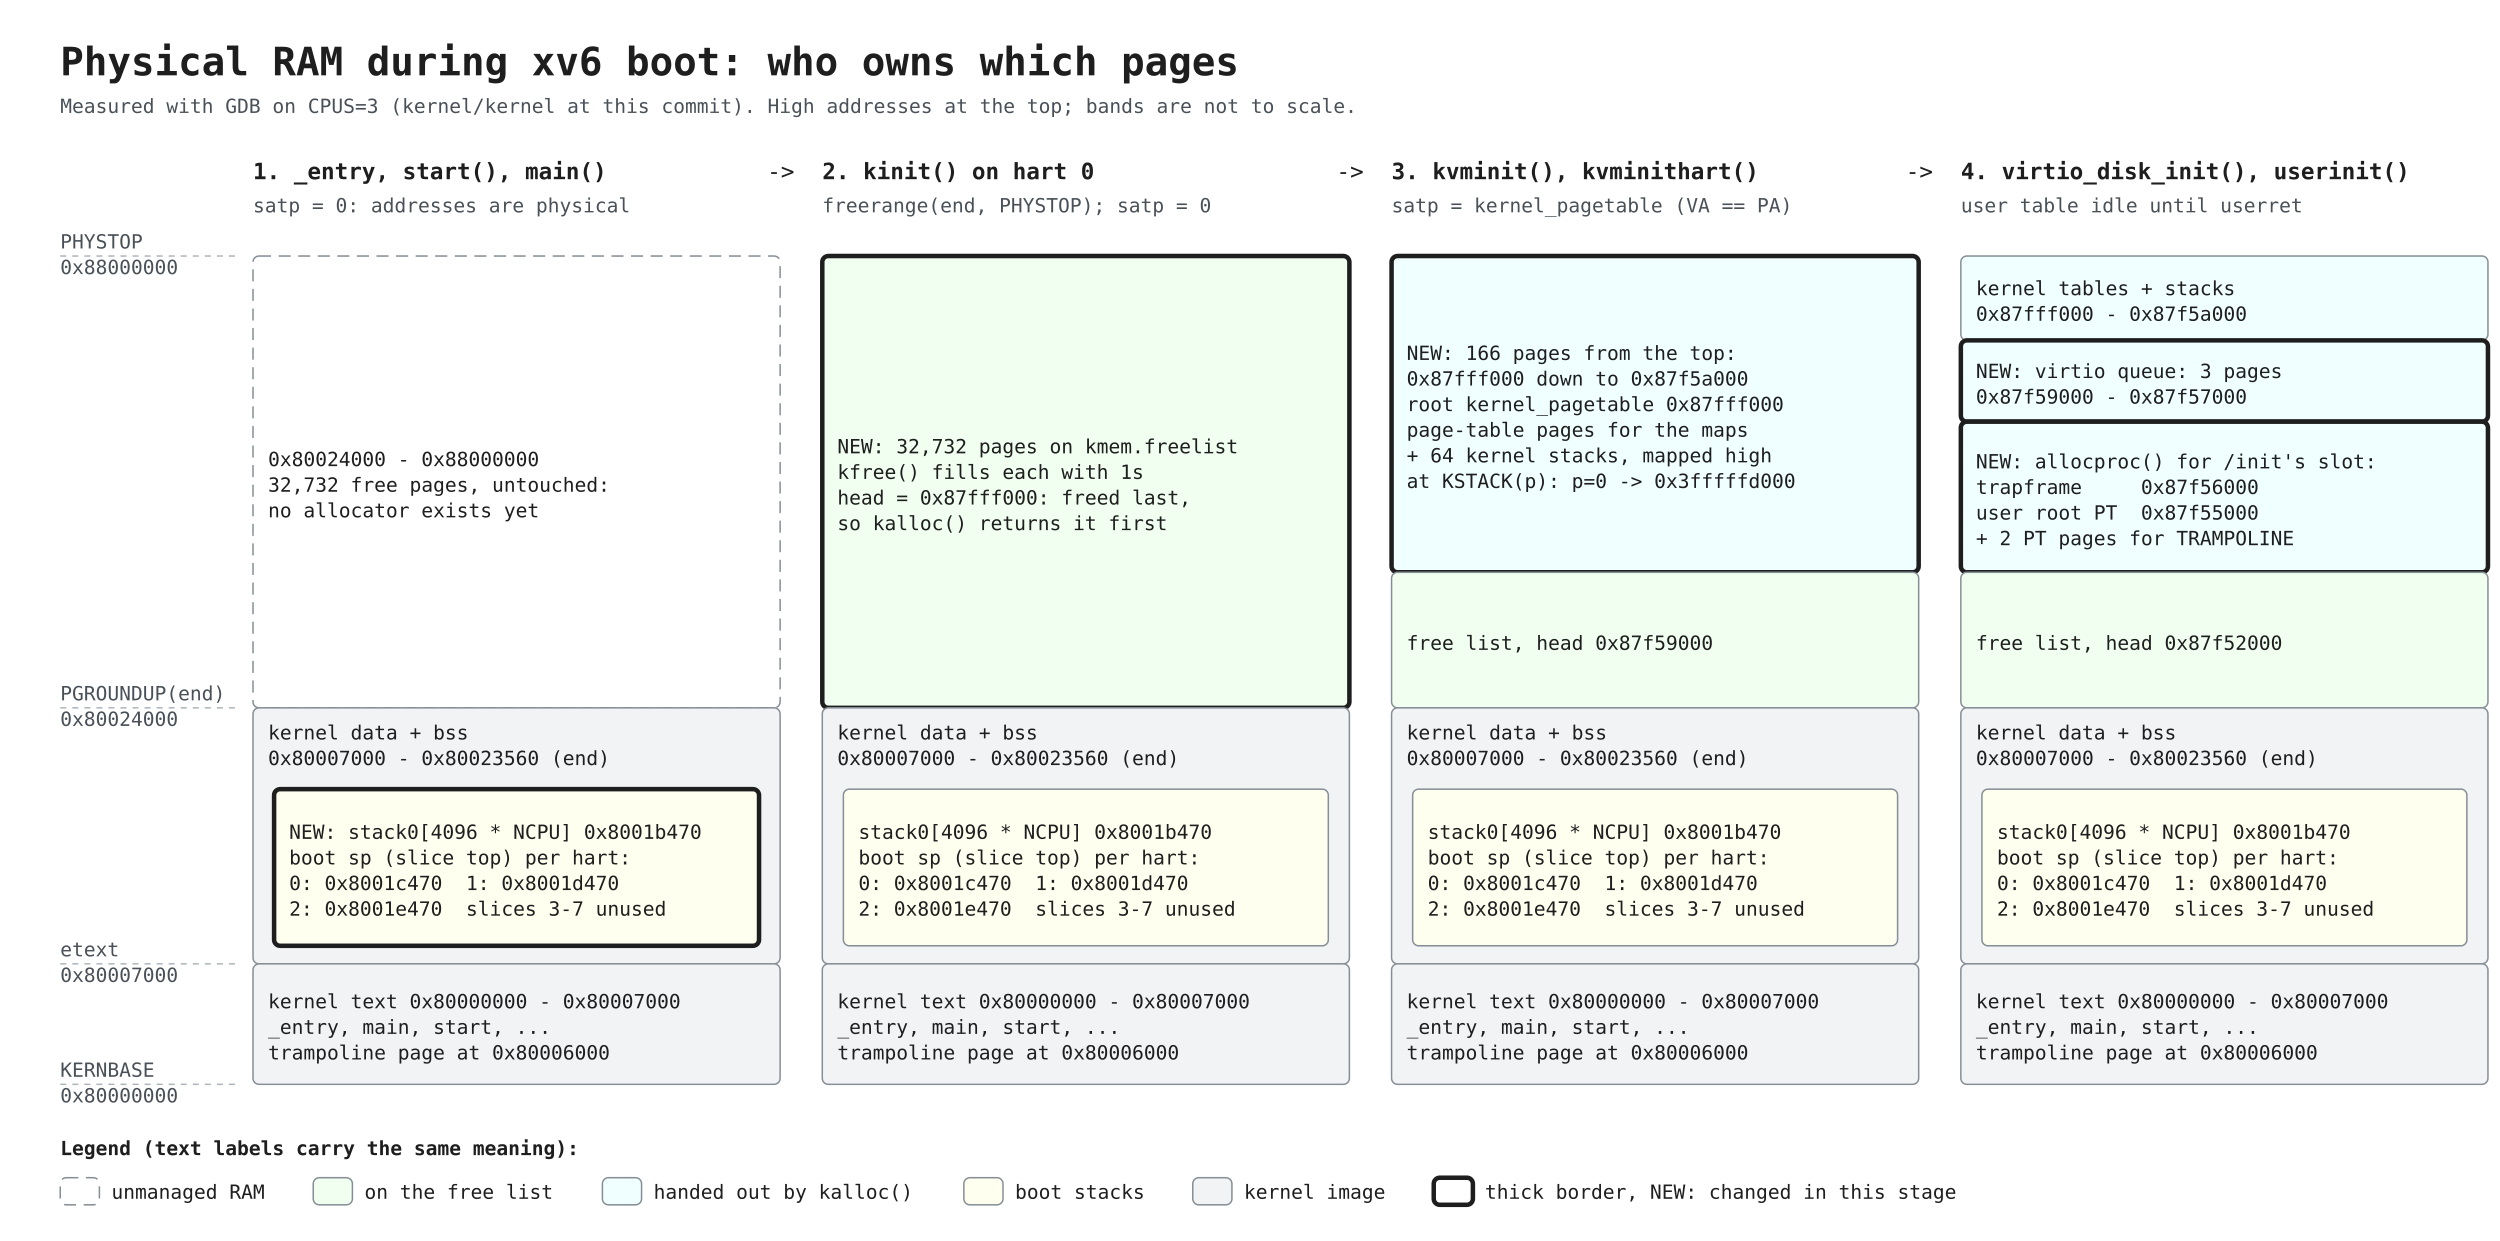
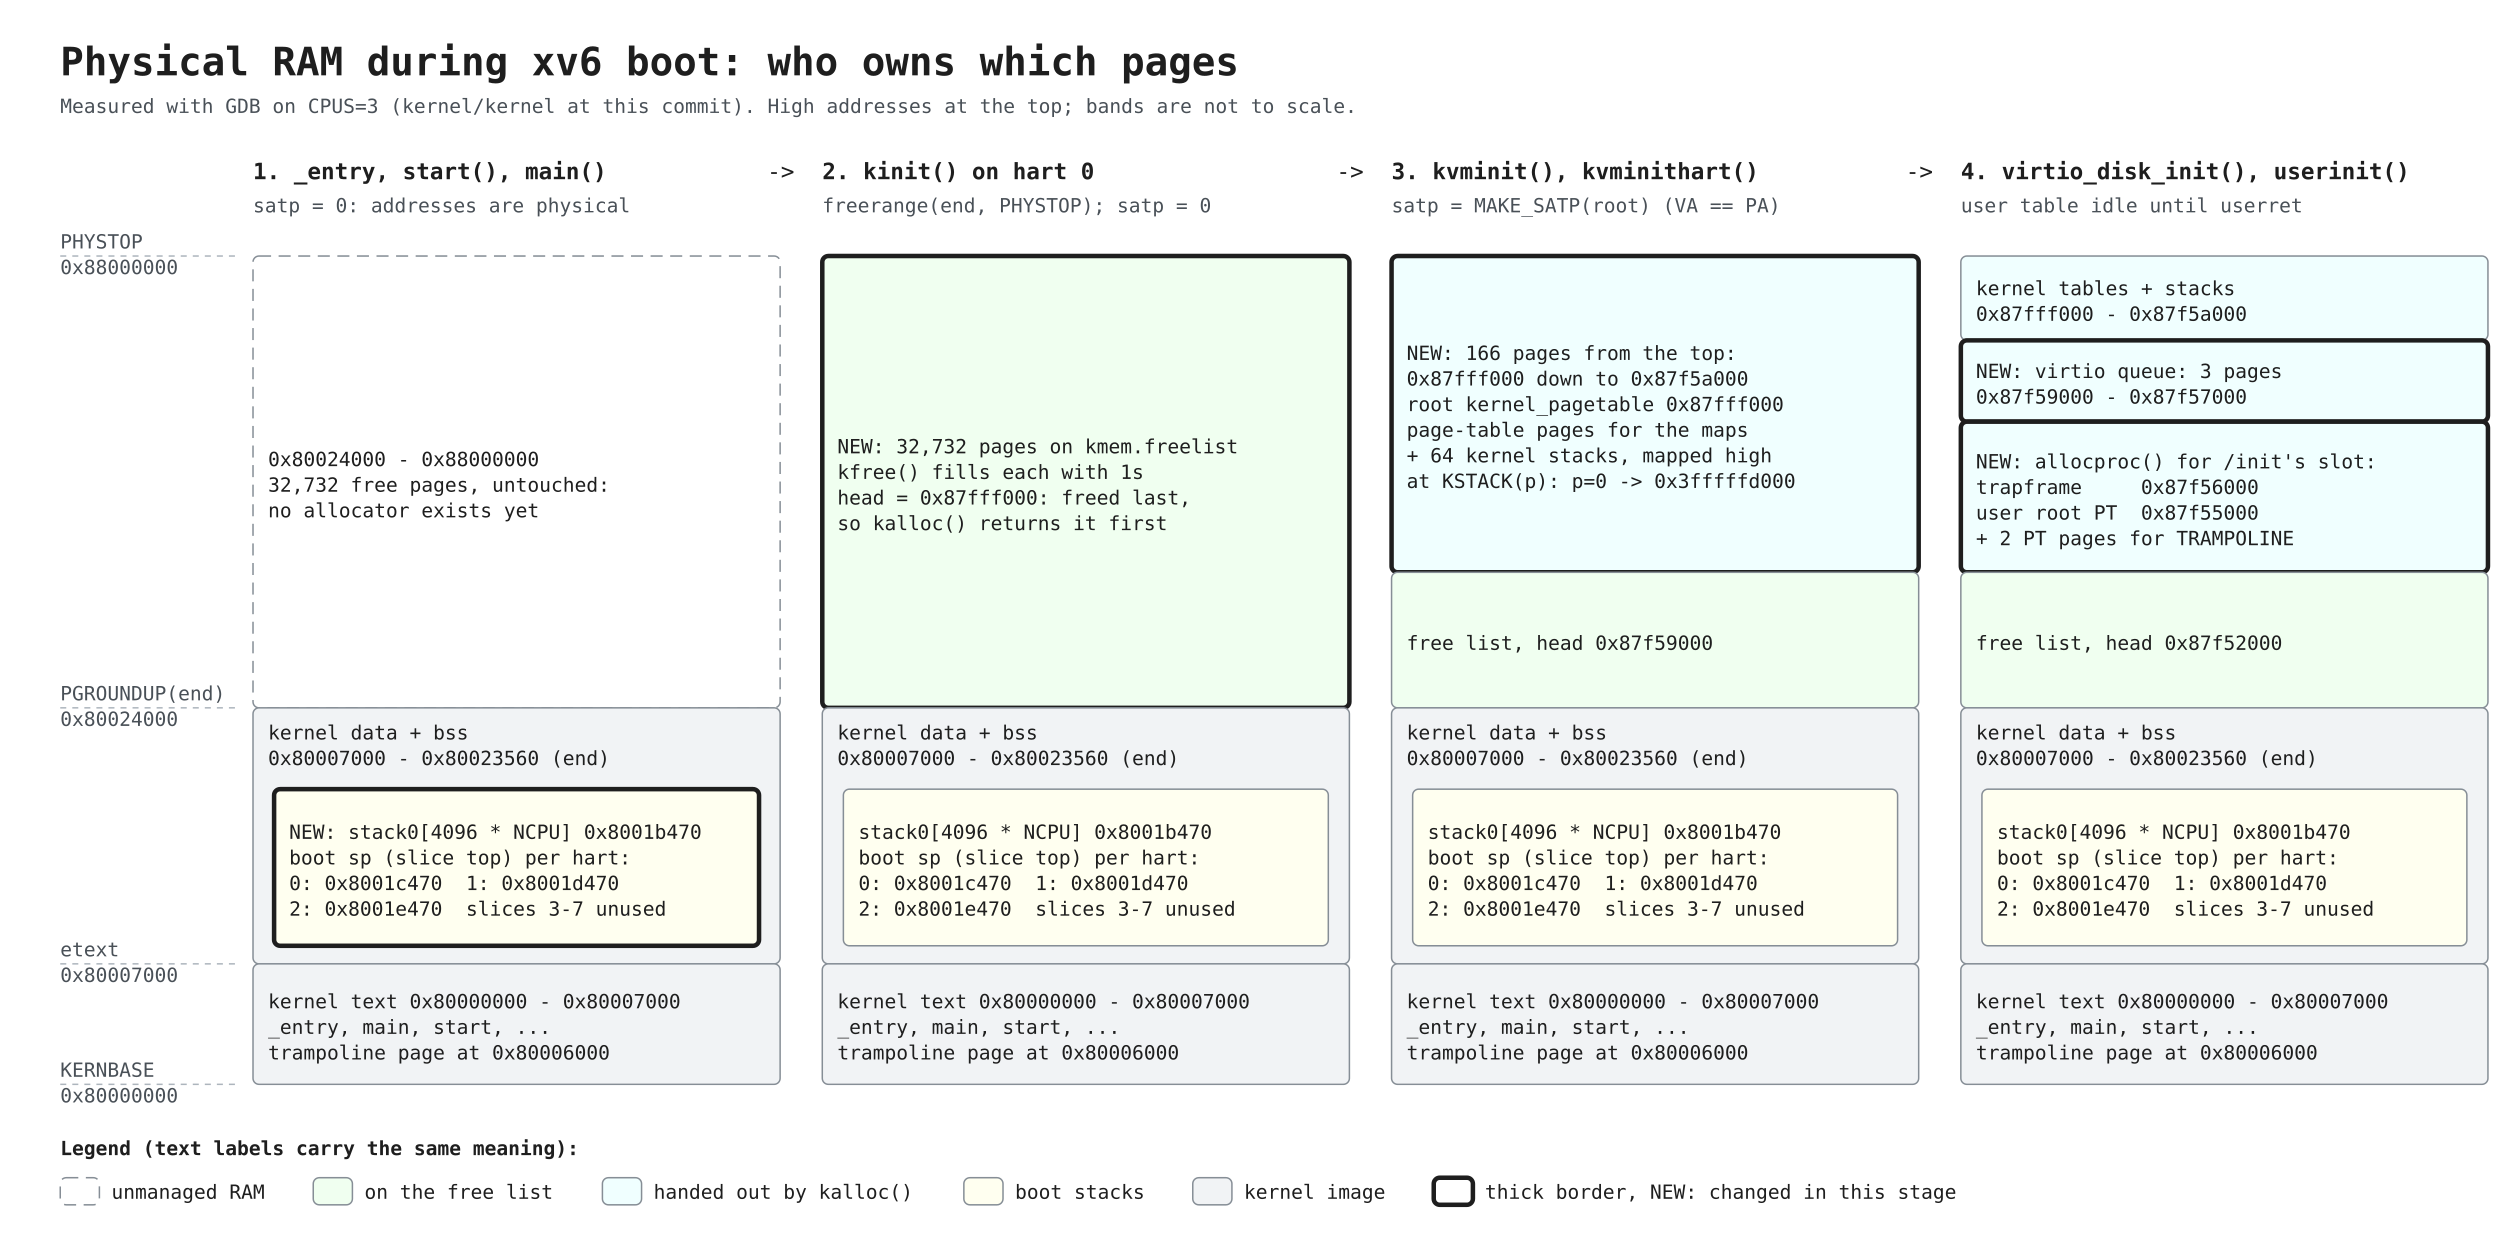
<svg xmlns="http://www.w3.org/2000/svg" viewBox="0 0 1660 824" width="1660" height="824" role="img" aria-labelledby="title desc" font-family="ui-monospace, SFMono-Regular, Menlo, Consolas, Monaco, monospace">
  <rect width="1660" height="824" fill="#ffffff" />
  <line x1="40" y1="170" x2="160" y2="170" stroke="#adb5bd" stroke-dasharray="4 4" />
  <line x1="40" y1="470" x2="160" y2="470" stroke="#adb5bd" stroke-dasharray="4 4" />
  <line x1="40" y1="640" x2="160" y2="640" stroke="#adb5bd" stroke-dasharray="4 4" />
  <line x1="40" y1="720" x2="160" y2="720" stroke="#adb5bd" stroke-dasharray="4 4" />
  <rect x="168" y="170" width="350" height="300" rx="4" fill="#ffffff" stroke="#868e96" stroke-width="1" stroke-dasharray="8 5" />
  <rect x="168" y="470" width="350" height="170" rx="4" fill="#f1f3f5" stroke="#868e96" stroke-width="1" />
  <rect x="182" y="524" width="322" height="104" rx="4" fill="#fffff0" stroke="#1e1e1e" stroke-width="3" />
  <rect x="168" y="640" width="350" height="80" rx="4" fill="#f1f3f5" stroke="#868e96" stroke-width="1" />
  <rect x="546" y="170" width="350" height="300" rx="4" fill="#f0fff0" stroke="#1e1e1e" stroke-width="3" />
  <rect x="546" y="470" width="350" height="170" rx="4" fill="#f1f3f5" stroke="#868e96" stroke-width="1" />
  <rect x="560" y="524" width="322" height="104" rx="4" fill="#fffff0" stroke="#868e96" stroke-width="1" />
  <rect x="546" y="640" width="350" height="80" rx="4" fill="#f1f3f5" stroke="#868e96" stroke-width="1" />
  <rect x="924" y="170" width="350" height="210" rx="4" fill="#f0ffff" stroke="#1e1e1e" stroke-width="3" />
  <rect x="924" y="380" width="350" height="90" rx="4" fill="#f0fff0" stroke="#868e96" stroke-width="1" />
  <rect x="924" y="470" width="350" height="170" rx="4" fill="#f1f3f5" stroke="#868e96" stroke-width="1" />
  <rect x="938" y="524" width="322" height="104" rx="4" fill="#fffff0" stroke="#868e96" stroke-width="1" />
  <rect x="924" y="640" width="350" height="80" rx="4" fill="#f1f3f5" stroke="#868e96" stroke-width="1" />
  <rect x="1302" y="170" width="350" height="56" rx="4" fill="#f0ffff" stroke="#868e96" stroke-width="1" />
  <rect x="1302" y="226" width="350" height="54" rx="4" fill="#f0ffff" stroke="#1e1e1e" stroke-width="3" />
  <rect x="1302" y="280" width="350" height="100" rx="4" fill="#f0ffff" stroke="#1e1e1e" stroke-width="3" />
  <rect x="1302" y="380" width="350" height="90" rx="4" fill="#f0fff0" stroke="#868e96" stroke-width="1" />
  <rect x="1302" y="470" width="350" height="170" rx="4" fill="#f1f3f5" stroke="#868e96" stroke-width="1" />
  <rect x="1316" y="524" width="322" height="104" rx="4" fill="#fffff0" stroke="#868e96" stroke-width="1" />
  <rect x="1302" y="640" width="350" height="80" rx="4" fill="#f1f3f5" stroke="#868e96" stroke-width="1" />
  <rect x="40" y="782" width="26" height="18" rx="4" fill="#ffffff" stroke="#868e96" stroke-width="1" stroke-dasharray="8 5" />
  <rect x="208" y="782" width="26" height="18" rx="4" fill="#f0fff0" stroke="#868e96" stroke-width="1" />
  <rect x="400" y="782" width="26" height="18" rx="4" fill="#f0ffff" stroke="#868e96" stroke-width="1" />
  <rect x="640" y="782" width="26" height="18" rx="4" fill="#fffff0" stroke="#868e96" stroke-width="1" />
  <rect x="792" y="782" width="26" height="18" rx="4" fill="#f1f3f5" stroke="#868e96" stroke-width="1" />
  <rect x="952" y="782" width="26" height="18" rx="4" fill="#ffffff" stroke="#1e1e1e" stroke-width="3" />
  <text x="40" y="50" font-size="26" fill="#1e1e1e" text-anchor="start" font-weight="700" xml:space="preserve">
    <tspan x="40" dy="0">Physical RAM during xv6 boot: who owns which pages</tspan>
  </text>
  <text x="40" y="75" font-size="13" fill="#495057" text-anchor="start" xml:space="preserve">
    <tspan x="40" dy="0">Measured with GDB on CPUS=3 (kernel/kernel at this commit). High addresses at the top; bands are not to scale.</tspan>
  </text>
  <text x="40" y="165" font-size="13" fill="#495057" text-anchor="start" xml:space="preserve">
    <tspan x="40" dy="0">PHYSTOP</tspan>
    <tspan x="40" dy="17">0x88000000</tspan>
  </text>
  <text x="40" y="465" font-size="13" fill="#495057" text-anchor="start" xml:space="preserve">
    <tspan x="40" dy="0">PGROUNDUP(end)</tspan>
    <tspan x="40" dy="17">0x80024000</tspan>
  </text>
  <text x="40" y="635" font-size="13" fill="#495057" text-anchor="start" xml:space="preserve">
    <tspan x="40" dy="0">etext</tspan>
    <tspan x="40" dy="17">0x80007000</tspan>
  </text>
  <text x="40" y="715" font-size="13" fill="#495057" text-anchor="start" xml:space="preserve">
    <tspan x="40" dy="0">KERNBASE</tspan>
    <tspan x="40" dy="17">0x80000000</tspan>
  </text>
  <text x="168" y="119" font-size="15" fill="#1e1e1e" text-anchor="start" font-weight="700" xml:space="preserve">
    <tspan x="168" dy="0">1. _entry, start(), main()</tspan>
  </text>
  <text x="168" y="141" font-size="13" fill="#495057" text-anchor="start" xml:space="preserve">
    <tspan x="168" dy="0">satp = 0: addresses are physical</tspan>
  </text>
  <text x="178" y="309.5" font-size="13" fill="#1e1e1e" text-anchor="start" xml:space="preserve">
    <tspan x="178" dy="0">0x80024000 - 0x88000000</tspan>
    <tspan x="178" dy="17">32,732 free pages, untouched:</tspan>
    <tspan x="178" dy="17">no allocator exists yet</tspan>
  </text>
  <text x="178" y="491" font-size="13" fill="#1e1e1e" text-anchor="start" xml:space="preserve">
    <tspan x="178" dy="0">kernel data + bss</tspan>
    <tspan x="178" dy="17">0x80007000 - 0x80023560 (end)</tspan>
  </text>
  <text x="192" y="557.0" font-size="13" fill="#1e1e1e" text-anchor="start" xml:space="preserve">
    <tspan x="192" dy="0">NEW: stack0[4096 * NCPU] 0x8001b470</tspan>
    <tspan x="192" dy="17">boot sp (slice top) per hart:</tspan>
    <tspan x="192" dy="17">0: 0x8001c470  1: 0x8001d470</tspan>
    <tspan x="192" dy="17">2: 0x8001e470  slices 3-7 unused</tspan>
  </text>
  <text x="178" y="669.5" font-size="13" fill="#1e1e1e" text-anchor="start" xml:space="preserve">
    <tspan x="178" dy="0">kernel text 0x80000000 - 0x80007000</tspan>
    <tspan x="178" dy="17">_entry, main, start, ...</tspan>
    <tspan x="178" dy="17">trampoline page at 0x80006000</tspan>
  </text>
  <text x="546" y="119" font-size="15" fill="#1e1e1e" text-anchor="start" font-weight="700" xml:space="preserve">
    <tspan x="546" dy="0">2. kinit() on hart 0</tspan>
  </text>
  <text x="546" y="141" font-size="13" fill="#495057" text-anchor="start" xml:space="preserve">
    <tspan x="546" dy="0">freerange(end, PHYSTOP); satp = 0</tspan>
  </text>
  <text x="532.0" y="119" font-size="15" fill="#1e1e1e" text-anchor="middle" xml:space="preserve">
    <tspan x="532.0" dy="0">-&gt;</tspan>
  </text>
  <text x="556" y="301.0" font-size="13" fill="#1e1e1e" text-anchor="start" xml:space="preserve">
    <tspan x="556" dy="0">NEW: 32,732 pages on kmem.freelist</tspan>
    <tspan x="556" dy="17">kfree() fills each with 1s</tspan>
    <tspan x="556" dy="17">head = 0x87fff000: freed last,</tspan>
    <tspan x="556" dy="17">so kalloc() returns it first</tspan>
  </text>
  <text x="556" y="491" font-size="13" fill="#1e1e1e" text-anchor="start" xml:space="preserve">
    <tspan x="556" dy="0">kernel data + bss</tspan>
    <tspan x="556" dy="17">0x80007000 - 0x80023560 (end)</tspan>
  </text>
  <text x="570" y="557.0" font-size="13" fill="#1e1e1e" text-anchor="start" xml:space="preserve">
    <tspan x="570" dy="0">stack0[4096 * NCPU] 0x8001b470</tspan>
    <tspan x="570" dy="17">boot sp (slice top) per hart:</tspan>
    <tspan x="570" dy="17">0: 0x8001c470  1: 0x8001d470</tspan>
    <tspan x="570" dy="17">2: 0x8001e470  slices 3-7 unused</tspan>
  </text>
  <text x="556" y="669.5" font-size="13" fill="#1e1e1e" text-anchor="start" xml:space="preserve">
    <tspan x="556" dy="0">kernel text 0x80000000 - 0x80007000</tspan>
    <tspan x="556" dy="17">_entry, main, start, ...</tspan>
    <tspan x="556" dy="17">trampoline page at 0x80006000</tspan>
  </text>
  <text x="924" y="119" font-size="15" fill="#1e1e1e" text-anchor="start" font-weight="700" xml:space="preserve">
    <tspan x="924" dy="0">3. kvminit(), kvminithart()</tspan>
  </text>
  <text x="924" y="141" font-size="13" fill="#495057" text-anchor="start" xml:space="preserve">
-     <tspan x="924" dy="0">satp = kernel_pagetable (VA == PA)</tspan>
+     <tspan x="924" dy="0">satp = MAKE_SATP(root) (VA == PA)</tspan>
  </text>
  <text x="910.0" y="119" font-size="15" fill="#1e1e1e" text-anchor="middle" xml:space="preserve">
    <tspan x="910.0" dy="0">-&gt;</tspan>
  </text>
  <text x="934" y="239.0" font-size="13" fill="#1e1e1e" text-anchor="start" xml:space="preserve">
    <tspan x="934" dy="0">NEW: 166 pages from the top:</tspan>
    <tspan x="934" dy="17">0x87fff000 down to 0x87f5a000</tspan>
    <tspan x="934" dy="17">root kernel_pagetable 0x87fff000</tspan>
    <tspan x="934" dy="17">page-table pages for the maps</tspan>
    <tspan x="934" dy="17">+ 64 kernel stacks, mapped high</tspan>
    <tspan x="934" dy="17">at KSTACK(p): p=0 -&gt; 0x3fffffd000</tspan>
  </text>
  <text x="934" y="431.5" font-size="13" fill="#1e1e1e" text-anchor="start" xml:space="preserve">
    <tspan x="934" dy="0">free list, head 0x87f59000</tspan>
  </text>
  <text x="934" y="491" font-size="13" fill="#1e1e1e" text-anchor="start" xml:space="preserve">
    <tspan x="934" dy="0">kernel data + bss</tspan>
    <tspan x="934" dy="17">0x80007000 - 0x80023560 (end)</tspan>
  </text>
  <text x="948" y="557.0" font-size="13" fill="#1e1e1e" text-anchor="start" xml:space="preserve">
    <tspan x="948" dy="0">stack0[4096 * NCPU] 0x8001b470</tspan>
    <tspan x="948" dy="17">boot sp (slice top) per hart:</tspan>
    <tspan x="948" dy="17">0: 0x8001c470  1: 0x8001d470</tspan>
    <tspan x="948" dy="17">2: 0x8001e470  slices 3-7 unused</tspan>
  </text>
  <text x="934" y="669.5" font-size="13" fill="#1e1e1e" text-anchor="start" xml:space="preserve">
    <tspan x="934" dy="0">kernel text 0x80000000 - 0x80007000</tspan>
    <tspan x="934" dy="17">_entry, main, start, ...</tspan>
    <tspan x="934" dy="17">trampoline page at 0x80006000</tspan>
  </text>
  <text x="1302" y="119" font-size="15" fill="#1e1e1e" text-anchor="start" font-weight="700" xml:space="preserve">
    <tspan x="1302" dy="0">4. virtio_disk_init(), userinit()</tspan>
  </text>
  <text x="1302" y="141" font-size="13" fill="#495057" text-anchor="start" xml:space="preserve">
    <tspan x="1302" dy="0">user table idle until userret</tspan>
  </text>
  <text x="1288.0" y="119" font-size="15" fill="#1e1e1e" text-anchor="middle" xml:space="preserve">
    <tspan x="1288.0" dy="0">-&gt;</tspan>
  </text>
  <text x="1312" y="196.0" font-size="13" fill="#1e1e1e" text-anchor="start" xml:space="preserve">
    <tspan x="1312" dy="0">kernel tables + stacks</tspan>
    <tspan x="1312" dy="17">0x87fff000 - 0x87f5a000</tspan>
  </text>
  <text x="1312" y="251.0" font-size="13" fill="#1e1e1e" text-anchor="start" xml:space="preserve">
    <tspan x="1312" dy="0">NEW: virtio queue: 3 pages</tspan>
    <tspan x="1312" dy="17">0x87f59000 - 0x87f57000</tspan>
  </text>
  <text x="1312" y="311.0" font-size="13" fill="#1e1e1e" text-anchor="start" xml:space="preserve">
    <tspan x="1312" dy="0">NEW: allocproc() for /init's slot:</tspan>
    <tspan x="1312" dy="17">trapframe     0x87f56000</tspan>
    <tspan x="1312" dy="17">user root PT  0x87f55000</tspan>
    <tspan x="1312" dy="17">+ 2 PT pages for TRAMPOLINE</tspan>
  </text>
  <text x="1312" y="431.5" font-size="13" fill="#1e1e1e" text-anchor="start" xml:space="preserve">
    <tspan x="1312" dy="0">free list, head 0x87f52000</tspan>
  </text>
  <text x="1312" y="491" font-size="13" fill="#1e1e1e" text-anchor="start" xml:space="preserve">
    <tspan x="1312" dy="0">kernel data + bss</tspan>
    <tspan x="1312" dy="17">0x80007000 - 0x80023560 (end)</tspan>
  </text>
  <text x="1326" y="557.0" font-size="13" fill="#1e1e1e" text-anchor="start" xml:space="preserve">
    <tspan x="1326" dy="0">stack0[4096 * NCPU] 0x8001b470</tspan>
    <tspan x="1326" dy="17">boot sp (slice top) per hart:</tspan>
    <tspan x="1326" dy="17">0: 0x8001c470  1: 0x8001d470</tspan>
    <tspan x="1326" dy="17">2: 0x8001e470  slices 3-7 unused</tspan>
  </text>
  <text x="1312" y="669.5" font-size="13" fill="#1e1e1e" text-anchor="start" xml:space="preserve">
    <tspan x="1312" dy="0">kernel text 0x80000000 - 0x80007000</tspan>
    <tspan x="1312" dy="17">_entry, main, start, ...</tspan>
    <tspan x="1312" dy="17">trampoline page at 0x80006000</tspan>
  </text>
  <text x="40" y="767" font-size="13" fill="#1e1e1e" text-anchor="start" font-weight="700" xml:space="preserve">
    <tspan x="40" dy="0">Legend (text labels carry the same meaning):</tspan>
  </text>
  <text x="74" y="796" font-size="13" fill="#1e1e1e" text-anchor="start" xml:space="preserve">
    <tspan x="74" dy="0">unmanaged RAM</tspan>
  </text>
  <text x="242" y="796" font-size="13" fill="#1e1e1e" text-anchor="start" xml:space="preserve">
    <tspan x="242" dy="0">on the free list</tspan>
  </text>
  <text x="434" y="796" font-size="13" fill="#1e1e1e" text-anchor="start" xml:space="preserve">
    <tspan x="434" dy="0">handed out by kalloc()</tspan>
  </text>
  <text x="674" y="796" font-size="13" fill="#1e1e1e" text-anchor="start" xml:space="preserve">
    <tspan x="674" dy="0">boot stacks</tspan>
  </text>
  <text x="826" y="796" font-size="13" fill="#1e1e1e" text-anchor="start" xml:space="preserve">
    <tspan x="826" dy="0">kernel image</tspan>
  </text>
  <text x="986" y="796" font-size="13" fill="#1e1e1e" text-anchor="start" xml:space="preserve">
    <tspan x="986" dy="0">thick border, NEW: changed in this stage</tspan>
  </text>
</svg>
